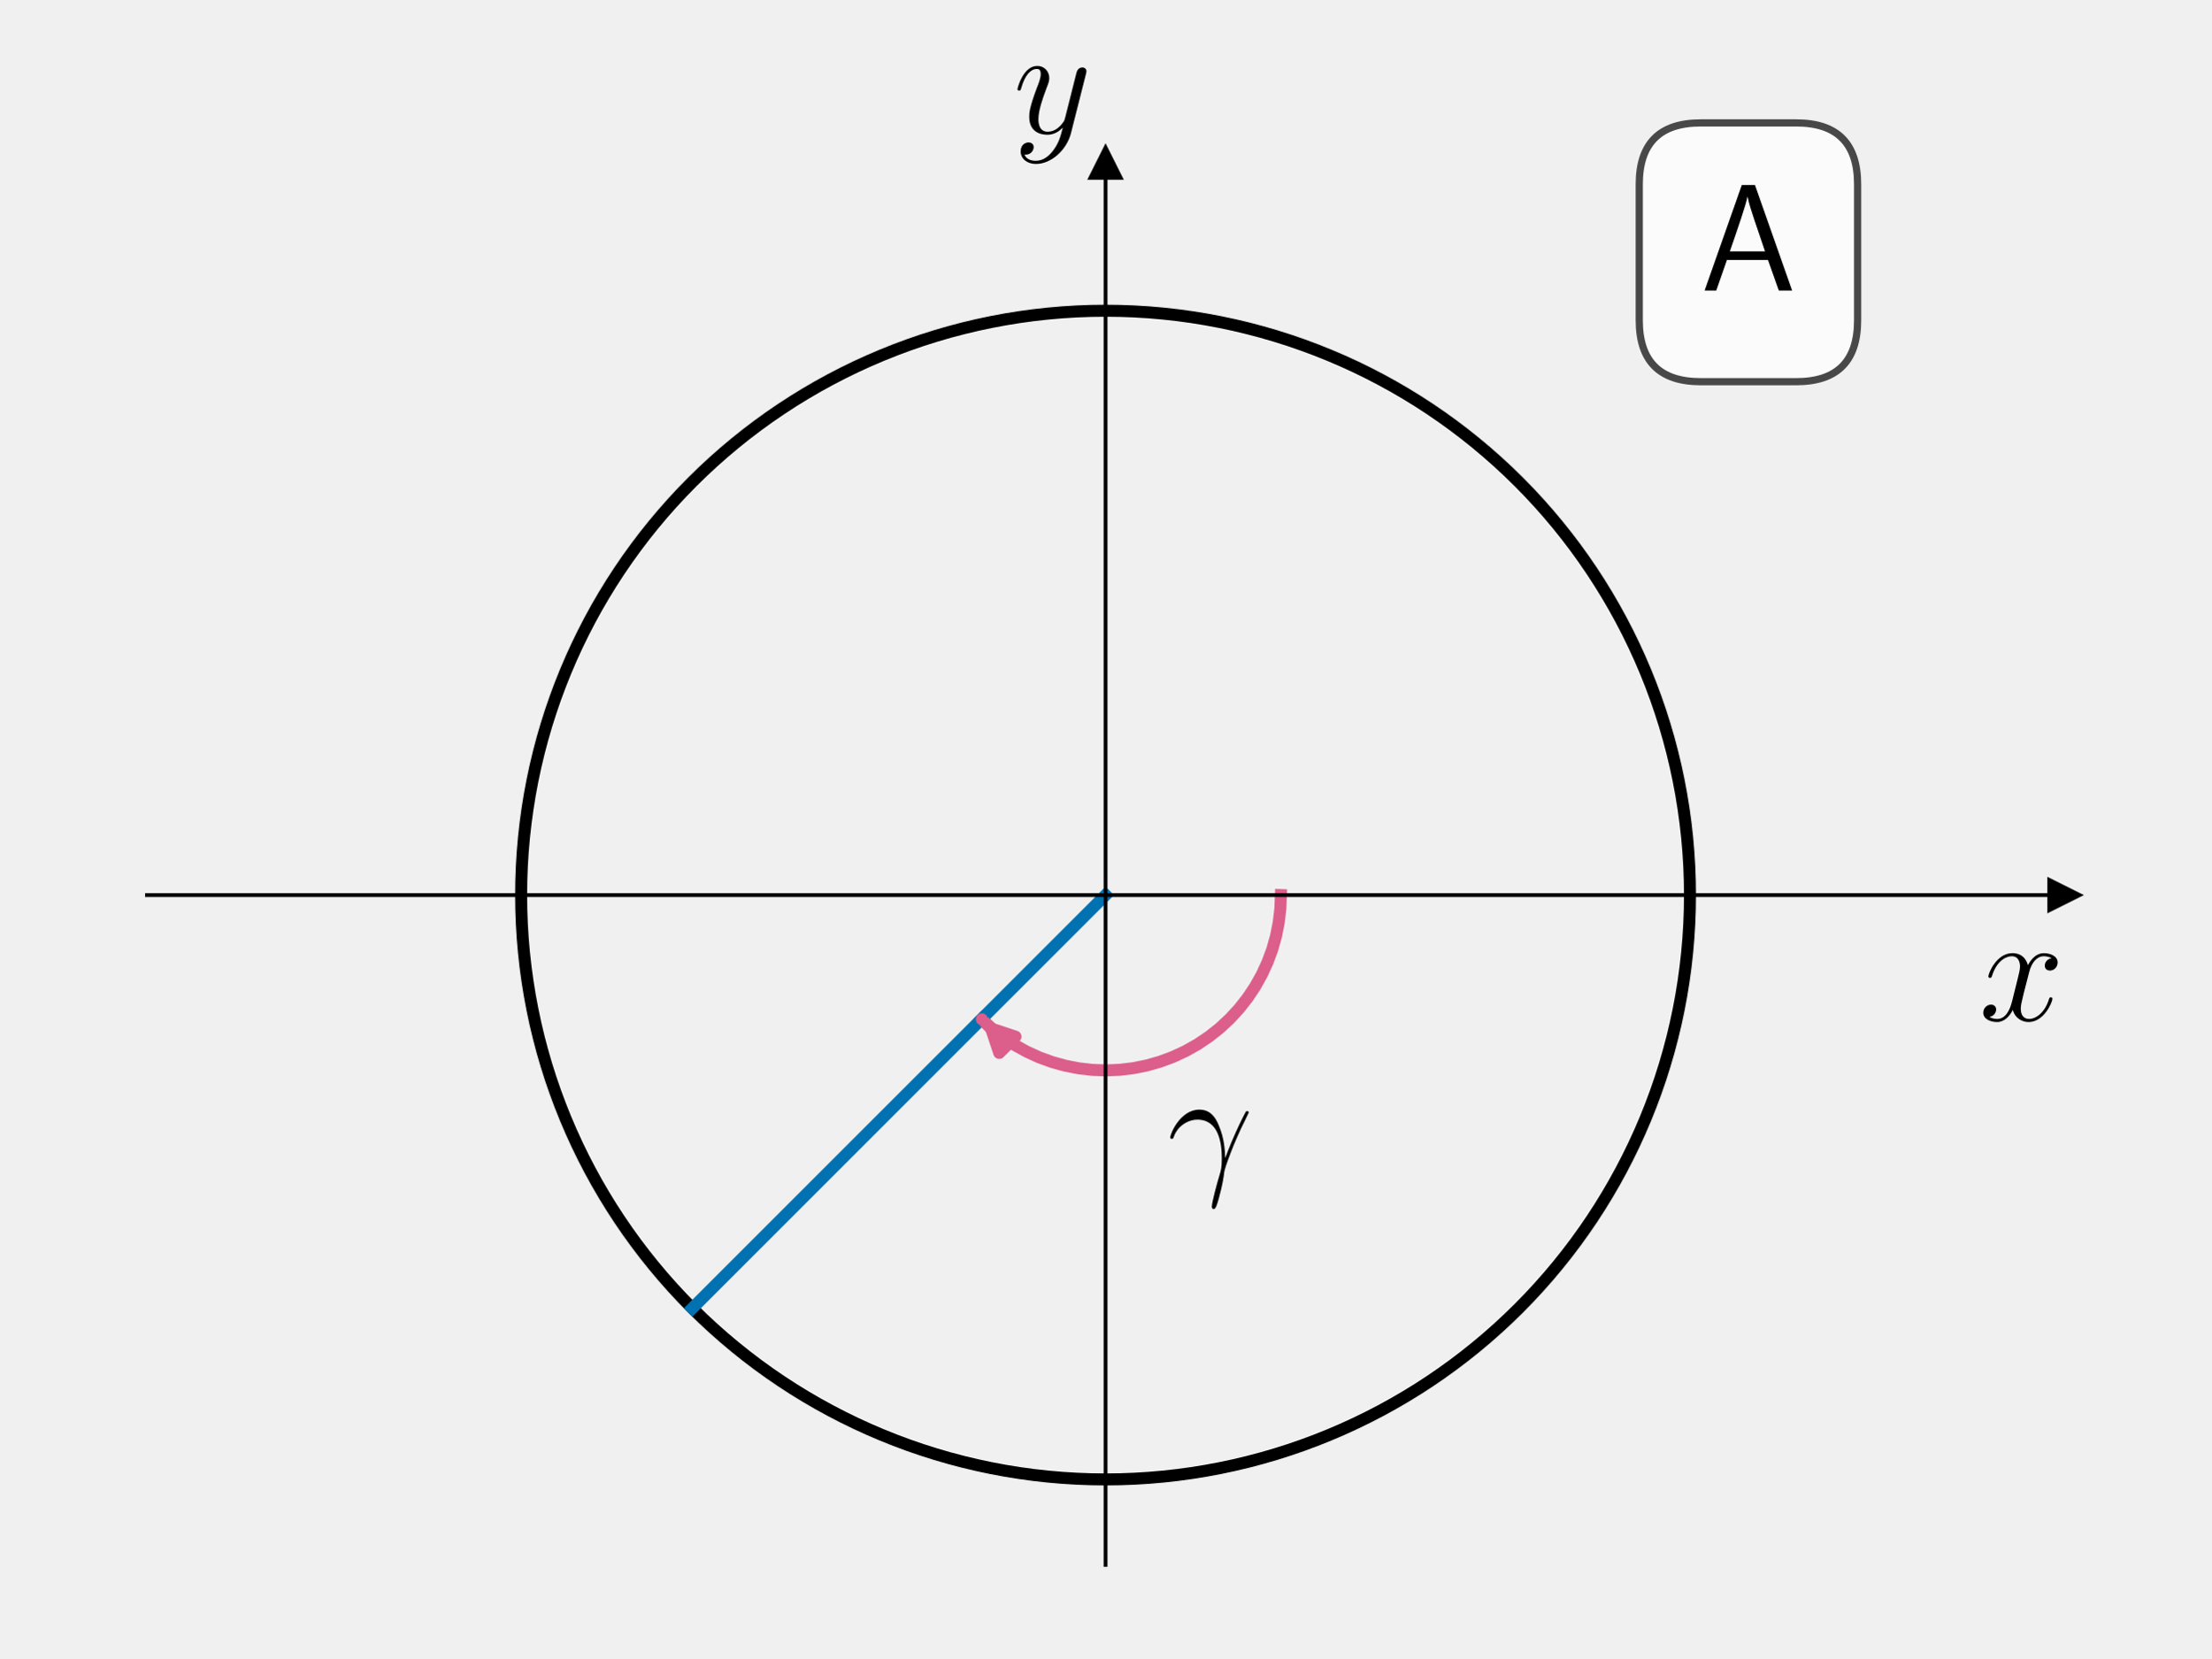
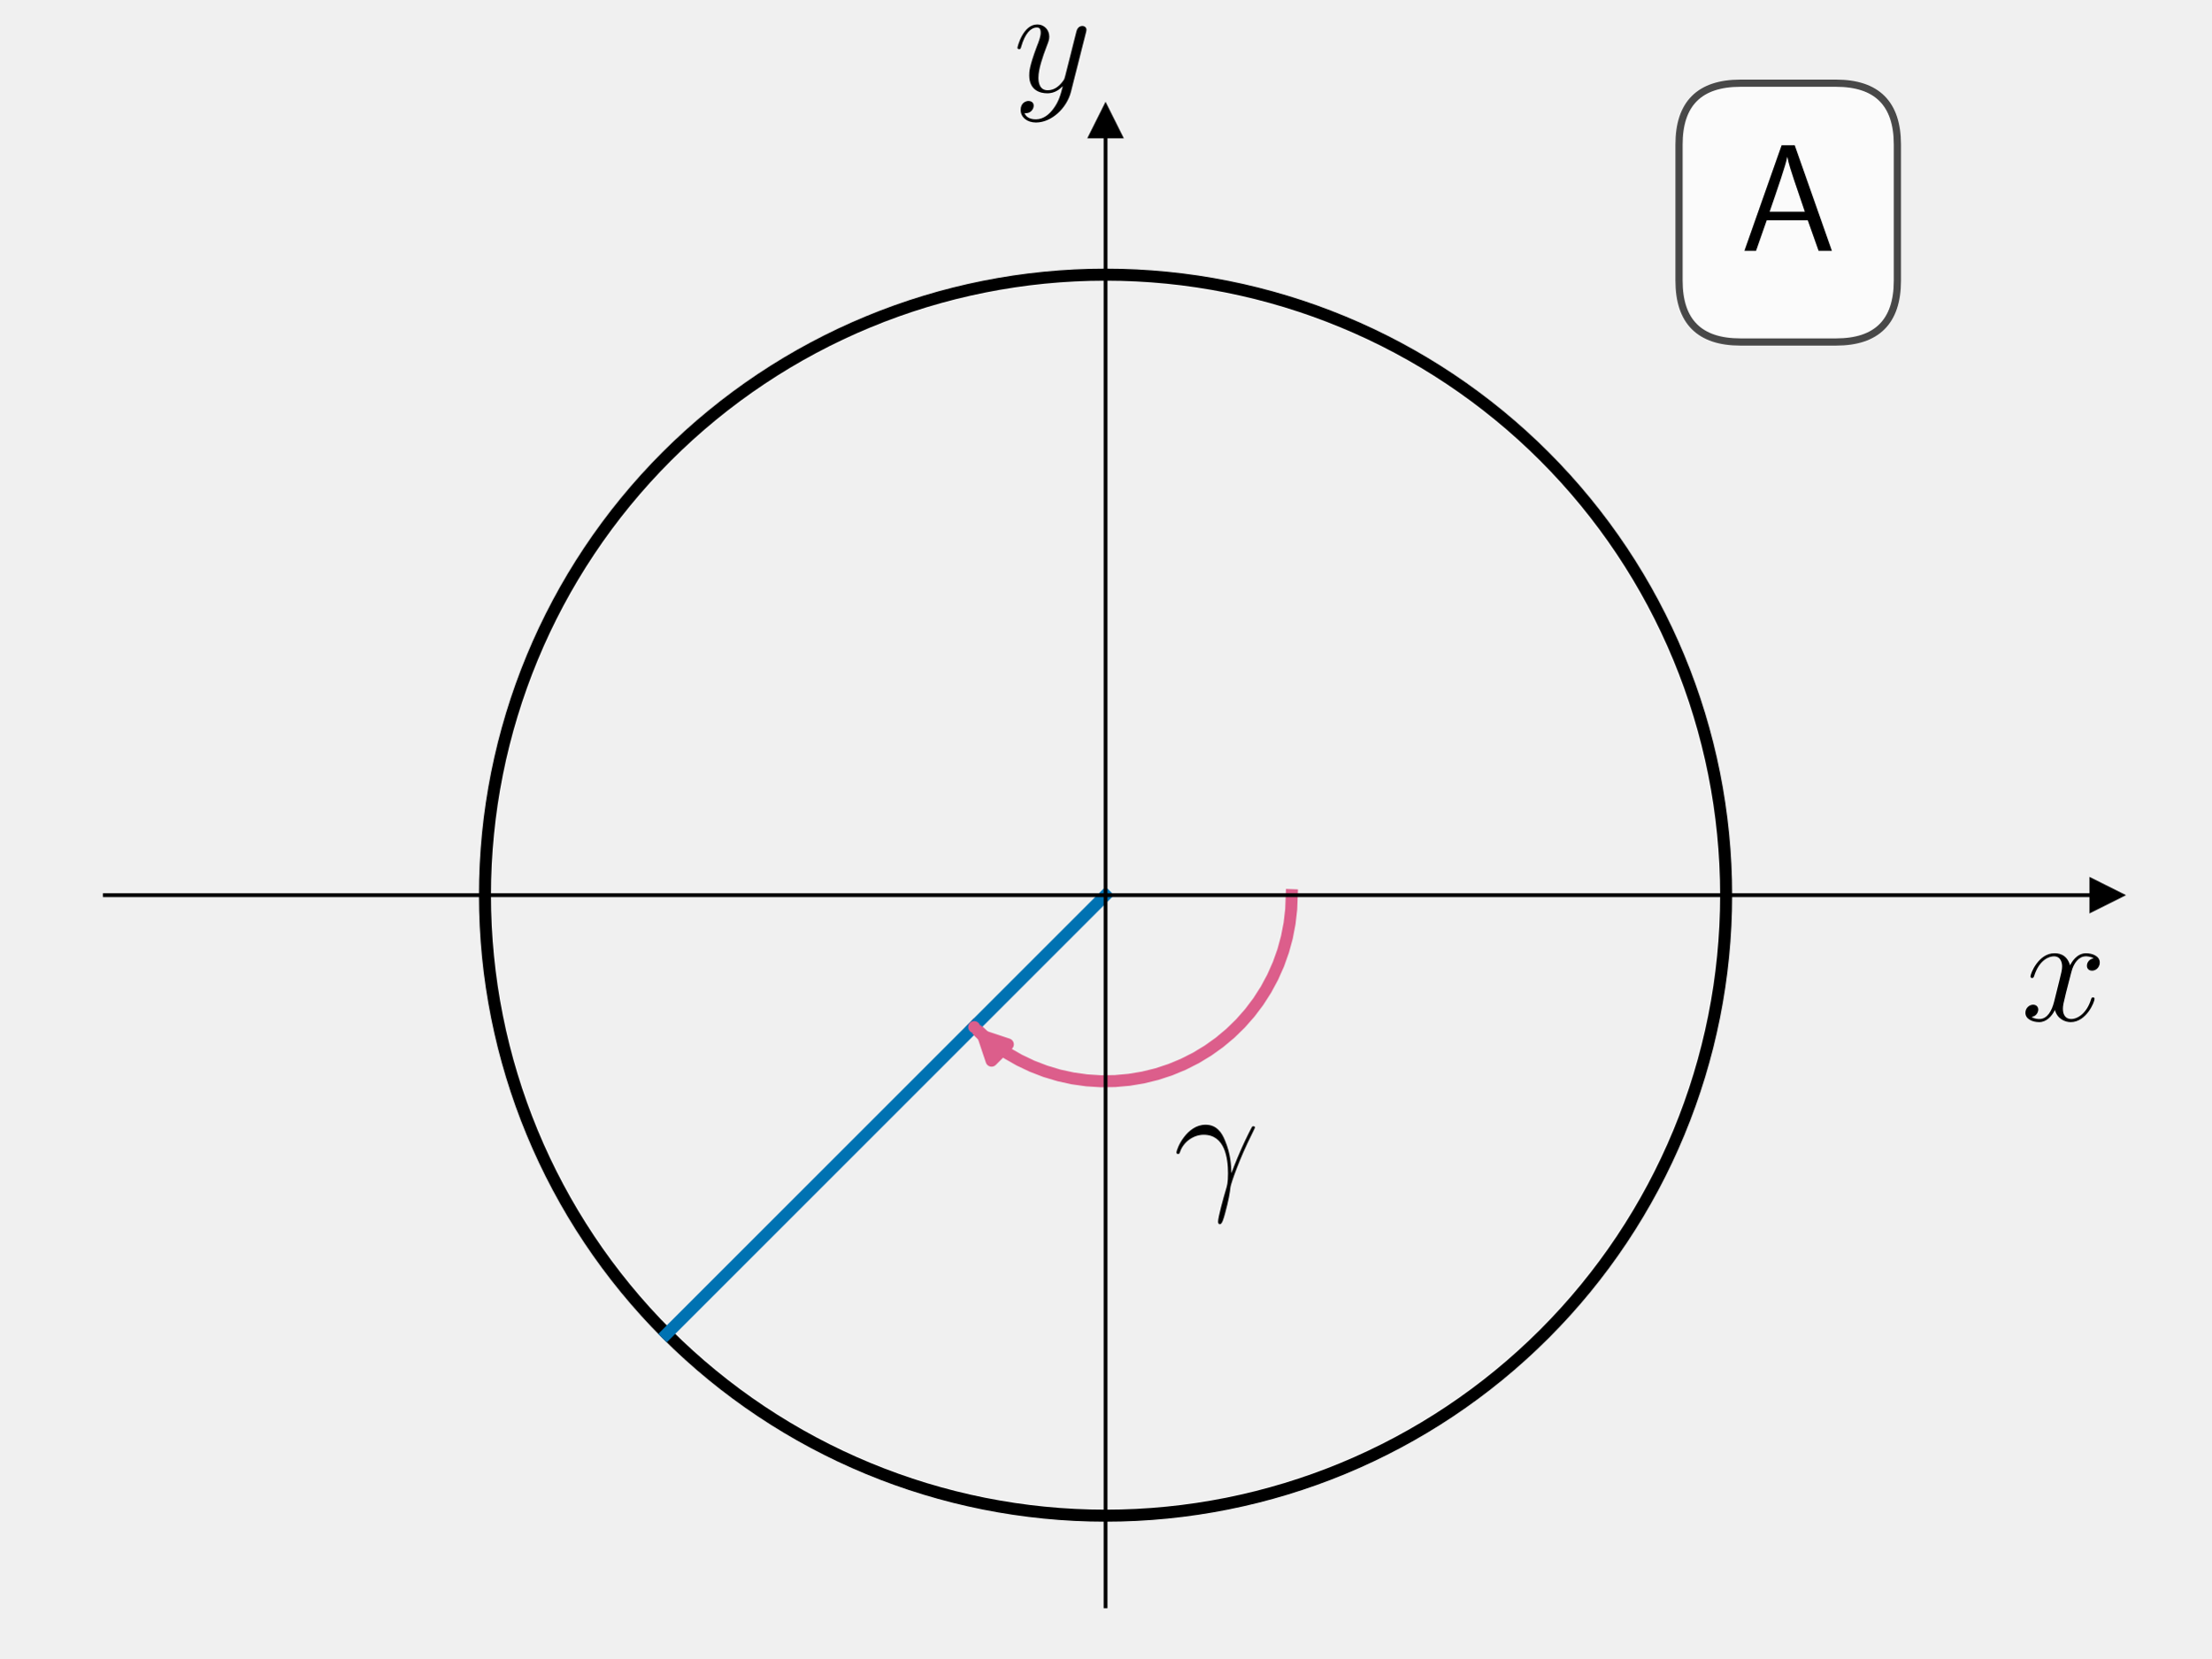
<svg xmlns="http://www.w3.org/2000/svg" xmlns:xlink="http://www.w3.org/1999/xlink" width="460.8pt" height="345.6pt" viewBox="0 0 460.8 345.6" version="1.1">
  <defs>
    <style type="text/css">*{stroke-linejoin: round; stroke-linecap: butt}</style>
  </defs>
  <g id="figure_1">
    <g id="patch_1">
      <path d="M 0 345.6  L 460.8 345.6  L 460.8 0  L 0 0  L 0 345.6  z " style="fill: none" />
    </g>
    <g id="axes_1">
      <g id="patch_2">
-         <path d="M 30.628 326.16  L 430.172 326.16  L 430.172 33.97  L 30.628 33.97  L 30.628 326.16  z " style="fill: none" />
+         <path d="M 21.849 334.8  L 438.951 334.8  L 438.951 25.33  L 21.849 25.33  L 21.849 334.8  z " style="fill: none" />
      </g>
      <g id="patch_3">
-         <path d="M 230.4 308.361  C 262.701 308.361 293.684 295.528 316.525 272.687  C 339.365 249.847 352.199 218.864 352.199 186.563  C 352.199 154.261 339.365 123.278 316.525 100.438  C 293.684 77.597 262.701 64.764 230.4 64.764  C 198.099 64.764 167.116 77.597 144.275 100.438  C 121.435 123.278 108.601 154.261 108.601 186.563  C 108.601 218.864 121.435 249.847 144.275 272.687  C 167.116 295.528 198.099 308.361 230.4 308.361  L 230.4 308.361  z " clip-path="url(#pa4e5c93e52)" style="fill: none; stroke: #000000; stroke-width: 2.5; stroke-linejoin: miter" />
+         <path d="M 230.4 315.915  C 264.7 315.915 297.6 302.287 321.854 278.034  C 346.108 253.78 359.736 220.88 359.736 186.579  C 359.736 152.279 346.108 119.379 321.854 95.125  C 297.6 70.871 264.7 57.244 230.4 57.244  C 196.1 57.244 163.2 70.871 138.946 95.125  C 114.692 119.379 101.064 152.279 101.064 186.579  C 101.064 220.88 114.692 253.78 138.946 278.034  C 163.2 302.287 196.1 315.915 230.4 315.915  L 230.4 315.915  z " clip-path="url(#p28e9e57a56)" style="fill: none; stroke: #000000; stroke-width: 2.5; stroke-linejoin: miter" />
      </g>
      <g id="matplotlib.axis_1">
        <g id="text_1">
-           <g transform="translate(412.4329 212.7017) scale(0.32 -0.32)">
+           <g transform="translate(421.2119 212.7185) scale(0.32 -0.32)">
            <defs>
              <path id="CMMI12-78" d="M 3034 2606  C 2829 2567 2752 2414 2752 2293  C 2752 2139 2874 2088 2963 2088  C 3155 2088 3290 2254 3290 2427  C 3290 2695 2982 2816 2714 2816  C 2323 2816 2106 2433 2048 2312  C 1901 2816 1504 2816 1389 2816  C 736 2816 390 1980 390 1839  C 390 1814 416 1782 461 1782  C 512 1782 525 1820 538 1846  C 755 2555 1184 2689 1370 2689  C 1658 2689 1715 2420 1715 2267  C 1715 2127 1677 1980 1600 1673  L 1382 798  C 1286 415 1101 64 762 64  C 730 64 570 64 435 147  C 666 192 717 383 717 460  C 717 588 621 664 499 664  C 346 664 179 530 179 326  C 179 57 480 -64 755 -64  C 1062 -64 1280 179 1414 441  C 1517 64 1837 -64 2074 -64  C 2726 -64 3072 773 3072 913  C 3072 945 3046 971 3008 971  C 2950 971 2944 939 2925 888  C 2752 326 2381 64 2093 64  C 1869 64 1747 230 1747 492  C 1747 632 1773 734 1875 1156  L 2099 2024  C 2195 2408 2413 2689 2707 2689  C 2720 2689 2899 2689 3034 2606  z " transform="scale(0.015625)" />
            </defs>
            <use xlink:href="#CMMI12-78" transform="scale(0.996264)" />
          </g>
        </g>
      </g>
      <g id="matplotlib.axis_2">
        <g id="text_2">
-           <g transform="translate(211.1795 27.76909) scale(0.32 -0.32)">
+           <g transform="translate(211.1795 19.12909) scale(0.32 -0.32)">
            <defs>
              <path id="CMMI12-79" d="M 1683 -700  C 1510 -939 1261 -1152 947 -1152  C 870 -1152 563 -1152 467 -889  C 486 -895 518 -895 531 -895  C 723 -895 851 -729 851 -582  C 851 -435 730 -384 634 -384  C 531 -384 307 -458 307 -759  C 307 -1071 582 -1286 947 -1286  C 1587 -1286 2234 -700 2413 6  L 3040 2485  C 3046 2517 3059 2556 3059 2594  C 3059 2689 2982 2753 2886 2753  C 2829 2753 2694 2727 2643 2535  L 2170 658  C 2138 543 2138 530 2086 460  C 1958 281 1747 64 1440 64  C 1082 64 1050 415 1050 588  C 1050 952 1222 1443 1395 1903  C 1466 2088 1504 2178 1504 2305  C 1504 2574 1312 2816 998 2816  C 410 2816 173 1890 173 1839  C 173 1814 198 1782 243 1782  C 301 1782 307 1807 333 1897  C 486 2433 730 2689 979 2689  C 1037 2689 1146 2689 1146 2478  C 1146 2312 1075 2127 979 1884  C 666 1047 666 837 666 683  C 666 77 1101 -64 1421 -64  C 1606 -64 1837 -6 2061 230  L 2067 224  C 1971 -147 1907 -392 1683 -700  z " transform="scale(0.015625)" />
            </defs>
            <use xlink:href="#CMMI12-79" transform="scale(0.996264)" />
          </g>
        </g>
      </g>
      <g id="line2d_1">
        <defs>
-           <path id="m54176e709e" d="M 3 0  L -3 -3  L -3 3  z " style="stroke: #000000; stroke-linejoin: miter" />
+           <path id="mc2e78eccf1" d="M 3 0  L -3 -3  L -3 3  z " style="stroke: #000000; stroke-linejoin: miter" />
        </defs>
        <g>
-           <use xlink:href="#m54176e709e" x="430.172" y="186.563" style="stroke: #000000; stroke-linejoin: miter" />
+           <use xlink:href="#mc2e78eccf1" x="438.951" y="186.579" style="stroke: #000000; stroke-linejoin: miter" />
        </g>
      </g>
      <g id="line2d_2">
        <defs>
-           <path id="m97371959c2" d="M 0 -3  L -3 3  L 3 3  z " style="stroke: #000000; stroke-linejoin: miter" />
+           <path id="m5ccf8a44db" d="M 0 -3  L -3 3  L 3 3  z " style="stroke: #000000; stroke-linejoin: miter" />
        </defs>
        <g>
-           <use xlink:href="#m97371959c2" x="230.4" y="33.97" style="stroke: #000000; stroke-linejoin: miter" />
+           <use xlink:href="#m5ccf8a44db" x="230.4" y="25.33" style="stroke: #000000; stroke-linejoin: miter" />
        </g>
      </g>
      <g id="line2d_3">
-         <path d="M 266.94 186.563  L 266.828 189.421  L 266.492 192.262  L 265.936 195.068  L 265.162 197.822  L 264.174 200.507  L 262.98 203.106  L 261.586 205.604  L 260.001 207.985  L 258.234 210.235  L 256.297 212.34  L 254.201 214.287  L 251.959 216.064  L 249.585 217.66  L 247.094 219.066  L 244.5 220.272  L 241.819 221.272  L 239.069 222.059  L 236.266 222.628  L 233.426 222.977  L 230.568 223.102  L 227.709 223.003  L 224.867 222.681  L 222.058 222.137  L 219.301 221.376  L 216.612 220.401  L 214.007 219.218  L 211.502 217.836  L 209.114 216.262  L 206.856 214.505  L 204.742 212.578  L 204.563 212.4  L 204.563 212.4  " clip-path="url(#pa4e5c93e52)" style="fill: none; stroke: #dc5e8b; stroke-width: 2.5; stroke-linecap: square" />
+         <path d="M 269.201 186.579  L 269.089 189.526  L 268.753 192.455  L 268.196 195.35  L 267.421 198.195  L 266.432 200.972  L 265.235 203.667  L 263.837 206.263  L 262.246 208.745  L 260.471 211.099  L 258.522 213.312  L 256.411 215.37  L 254.15 217.262  L 251.752 218.977  L 249.23 220.505  L 246.6 221.836  L 243.876 222.965  L 241.074 223.883  L 238.211 224.586  L 235.302 225.069  L 232.365 225.33  L 229.417 225.368  L 226.475 225.181  L 223.555 224.771  L 220.674 224.141  L 217.85 223.294  L 215.099 222.236  L 212.435 220.971  L 209.876 219.507  L 207.435 217.854  L 205.126 216.02  L 202.964 214.016  L 202.964 214.016  " clip-path="url(#p28e9e57a56)" style="fill: none; stroke: #dc5e8b; stroke-width: 2.5; stroke-linecap: square" />
      </g>
      <g id="line2d_4">
-         <path d="M 230.4 186.563  L 144.275 272.687  " clip-path="url(#pa4e5c93e52)" style="fill: none; stroke: #0072b2; stroke-width: 2.5; stroke-linecap: square" />
+         <path d="M 230.4 186.579  L 138.946 278.034  " clip-path="url(#p28e9e57a56)" style="fill: none; stroke: #0072b2; stroke-width: 2.5; stroke-linecap: square" />
      </g>
      <g id="patch_4">
-         <path d="M 230.4 326.16  L 230.4 33.97  " style="fill: none; stroke: #000000; stroke-width: 0.8; stroke-linejoin: miter; stroke-linecap: square" />
+         <path d="M 230.4 334.8  L 230.4 25.33  " style="fill: none; stroke: #000000; stroke-width: 0.8; stroke-linejoin: miter; stroke-linecap: square" />
      </g>
      <g id="patch_5">
-         <path d="M 430.172 326.16  L 430.172 33.97  " style="fill: none" />
+         <path d="M 438.951 334.8  L 438.951 25.33  " style="fill: none" />
      </g>
      <g id="patch_6">
-         <path d="M 30.628 186.563  L 430.172 186.563  " style="fill: none; stroke: #000000; stroke-width: 0.8; stroke-linejoin: miter; stroke-linecap: square" />
+         <path d="M 21.849 186.579  L 438.951 186.579  " style="fill: none; stroke: #000000; stroke-width: 0.8; stroke-linejoin: miter; stroke-linecap: square" />
      </g>
      <g id="patch_7">
-         <path d="M 30.628 33.97  L 430.172 33.97  " style="fill: none" />
+         <path d="M 21.849 25.33  L 438.951 25.33  " style="fill: none" />
      </g>
      <g id="patch_8">
-         <path d="M 204.622 212.459  Q 204.592 212.43 206.541 214.374  " style="fill: none; stroke: #dc5e8b; stroke-width: 2.5; stroke-linecap: round" />
-         <path d="M 208.244 219.463  L 206.541 214.374  L 211.634 216.065  z " style="fill: #dc5e8b; stroke: #dc5e8b; stroke-width: 2.5; stroke-linecap: round" />
+         <path d="M 203.027 214.079  Q 202.995 214.047 204.942 215.99  " style="fill: none; stroke: #dc5e8b; stroke-width: 2.5; stroke-linecap: round" />
+         <path d="M 206.645 221.079  L 204.942 215.99  L 210.036 217.681  z " style="fill: #dc5e8b; stroke: #dc5e8b; stroke-width: 2.5; stroke-linecap: round" />
      </g>
      <g id="text_3">
-         <g transform="translate(243.2788 245.1689) scale(0.32 -0.32)">
+         <g transform="translate(244.5767 248.3192) scale(0.32 -0.32)">
          <defs>
            <path id="CMMI12-d" d="M 2419 760  C 2406 1071 2394 1561 2150 2133  C 2022 2452 1805 2788 1338 2788  C 550 2788 122 1790 122 1625  C 122 1567 166 1567 186 1567  C 243 1567 243 1580 275 1663  C 410 2057 819 2368 1261 2368  C 2150 2368 2278 1383 2278 754  C 2278 352 2234 220 2195 92  C 2074 -302 1862 -1090 1862 -1268  C 1862 -1319 1882 -1376 1933 -1376  C 2029 -1376 2086 -1166 2157 -912  C 2310 -353 2349 -73 2381 181  C 2400 334 2765 1384 3270 2382  C 3315 2483 3405 2655 3405 2674  C 3405 2680 3398 2725 3341 2725  C 3328 2725 3296 2725 3283 2699  C 3270 2687 3046 2254 2854 1822  C 2758 1606 2630 1320 2419 760  z " transform="scale(0.015625)" />
          </defs>
          <use xlink:href="#CMMI12-d" transform="scale(0.996264)" />
        </g>
      </g>
      <g id="text_4">
        <g id="patch_9">
-           <path d="M 354.424 79.554  L 374.333 79.554  Q 387.133 79.554 387.133 66.754  L 387.133 38.414  Q 387.133 25.614 374.333 25.614  L 354.424 25.614  Q 341.624 25.614 341.624 38.414  L 341.624 66.754  Q 341.624 79.554 354.424 79.554  z " style="fill: #ffffff; opacity: 0.7; stroke: #000000; stroke-width: 1.5; stroke-linejoin: miter" />
+           <path d="M 362.714 71.28  L 382.624 71.28  Q 395.424 71.28 395.424 58.48  L 395.424 30.14  Q 395.424 17.34 382.624 17.34  L 362.714 17.34  Q 349.914 17.34 349.914 30.14  L 349.914 58.48  Q 349.914 71.28 362.714 71.28  z " style="fill: #ffffff; opacity: 0.7; stroke: #000000; stroke-width: 1.5; stroke-linejoin: miter" />
        </g>
-         <g transform="translate(354.4236 60.55315) scale(0.32 -0.32)">
+         <g transform="translate(362.7145 52.2791) scale(0.32 -0.32)">
          <defs>
            <path id="CMSS17-41" d="M 2272 4416  L 1722 4416  L 166 0  L 653 0  L 1101 1280  L 2816 1280  L 3270 0  L 3827 0  L 2272 4416  z M 2694 1637  L 1222 1637  C 1530 2528 1914 3638 1958 3925  L 1965 3925  C 2010 3663 2138 3281 2246 2956  L 2694 1637  z " transform="scale(0.015625)" />
          </defs>
          <use xlink:href="#CMSS17-41" transform="scale(0.996264)" />
        </g>
      </g>
    </g>
  </g>
  <defs>
-     <clipPath id="pa4e5c93e52">
-       <rect x="30.628" y="33.97" width="399.544" height="292.19" />
+     <clipPath id="p28e9e57a56">
+       <rect x="21.849" y="25.33" width="417.102" height="309.47" />
    </clipPath>
  </defs>
</svg>
